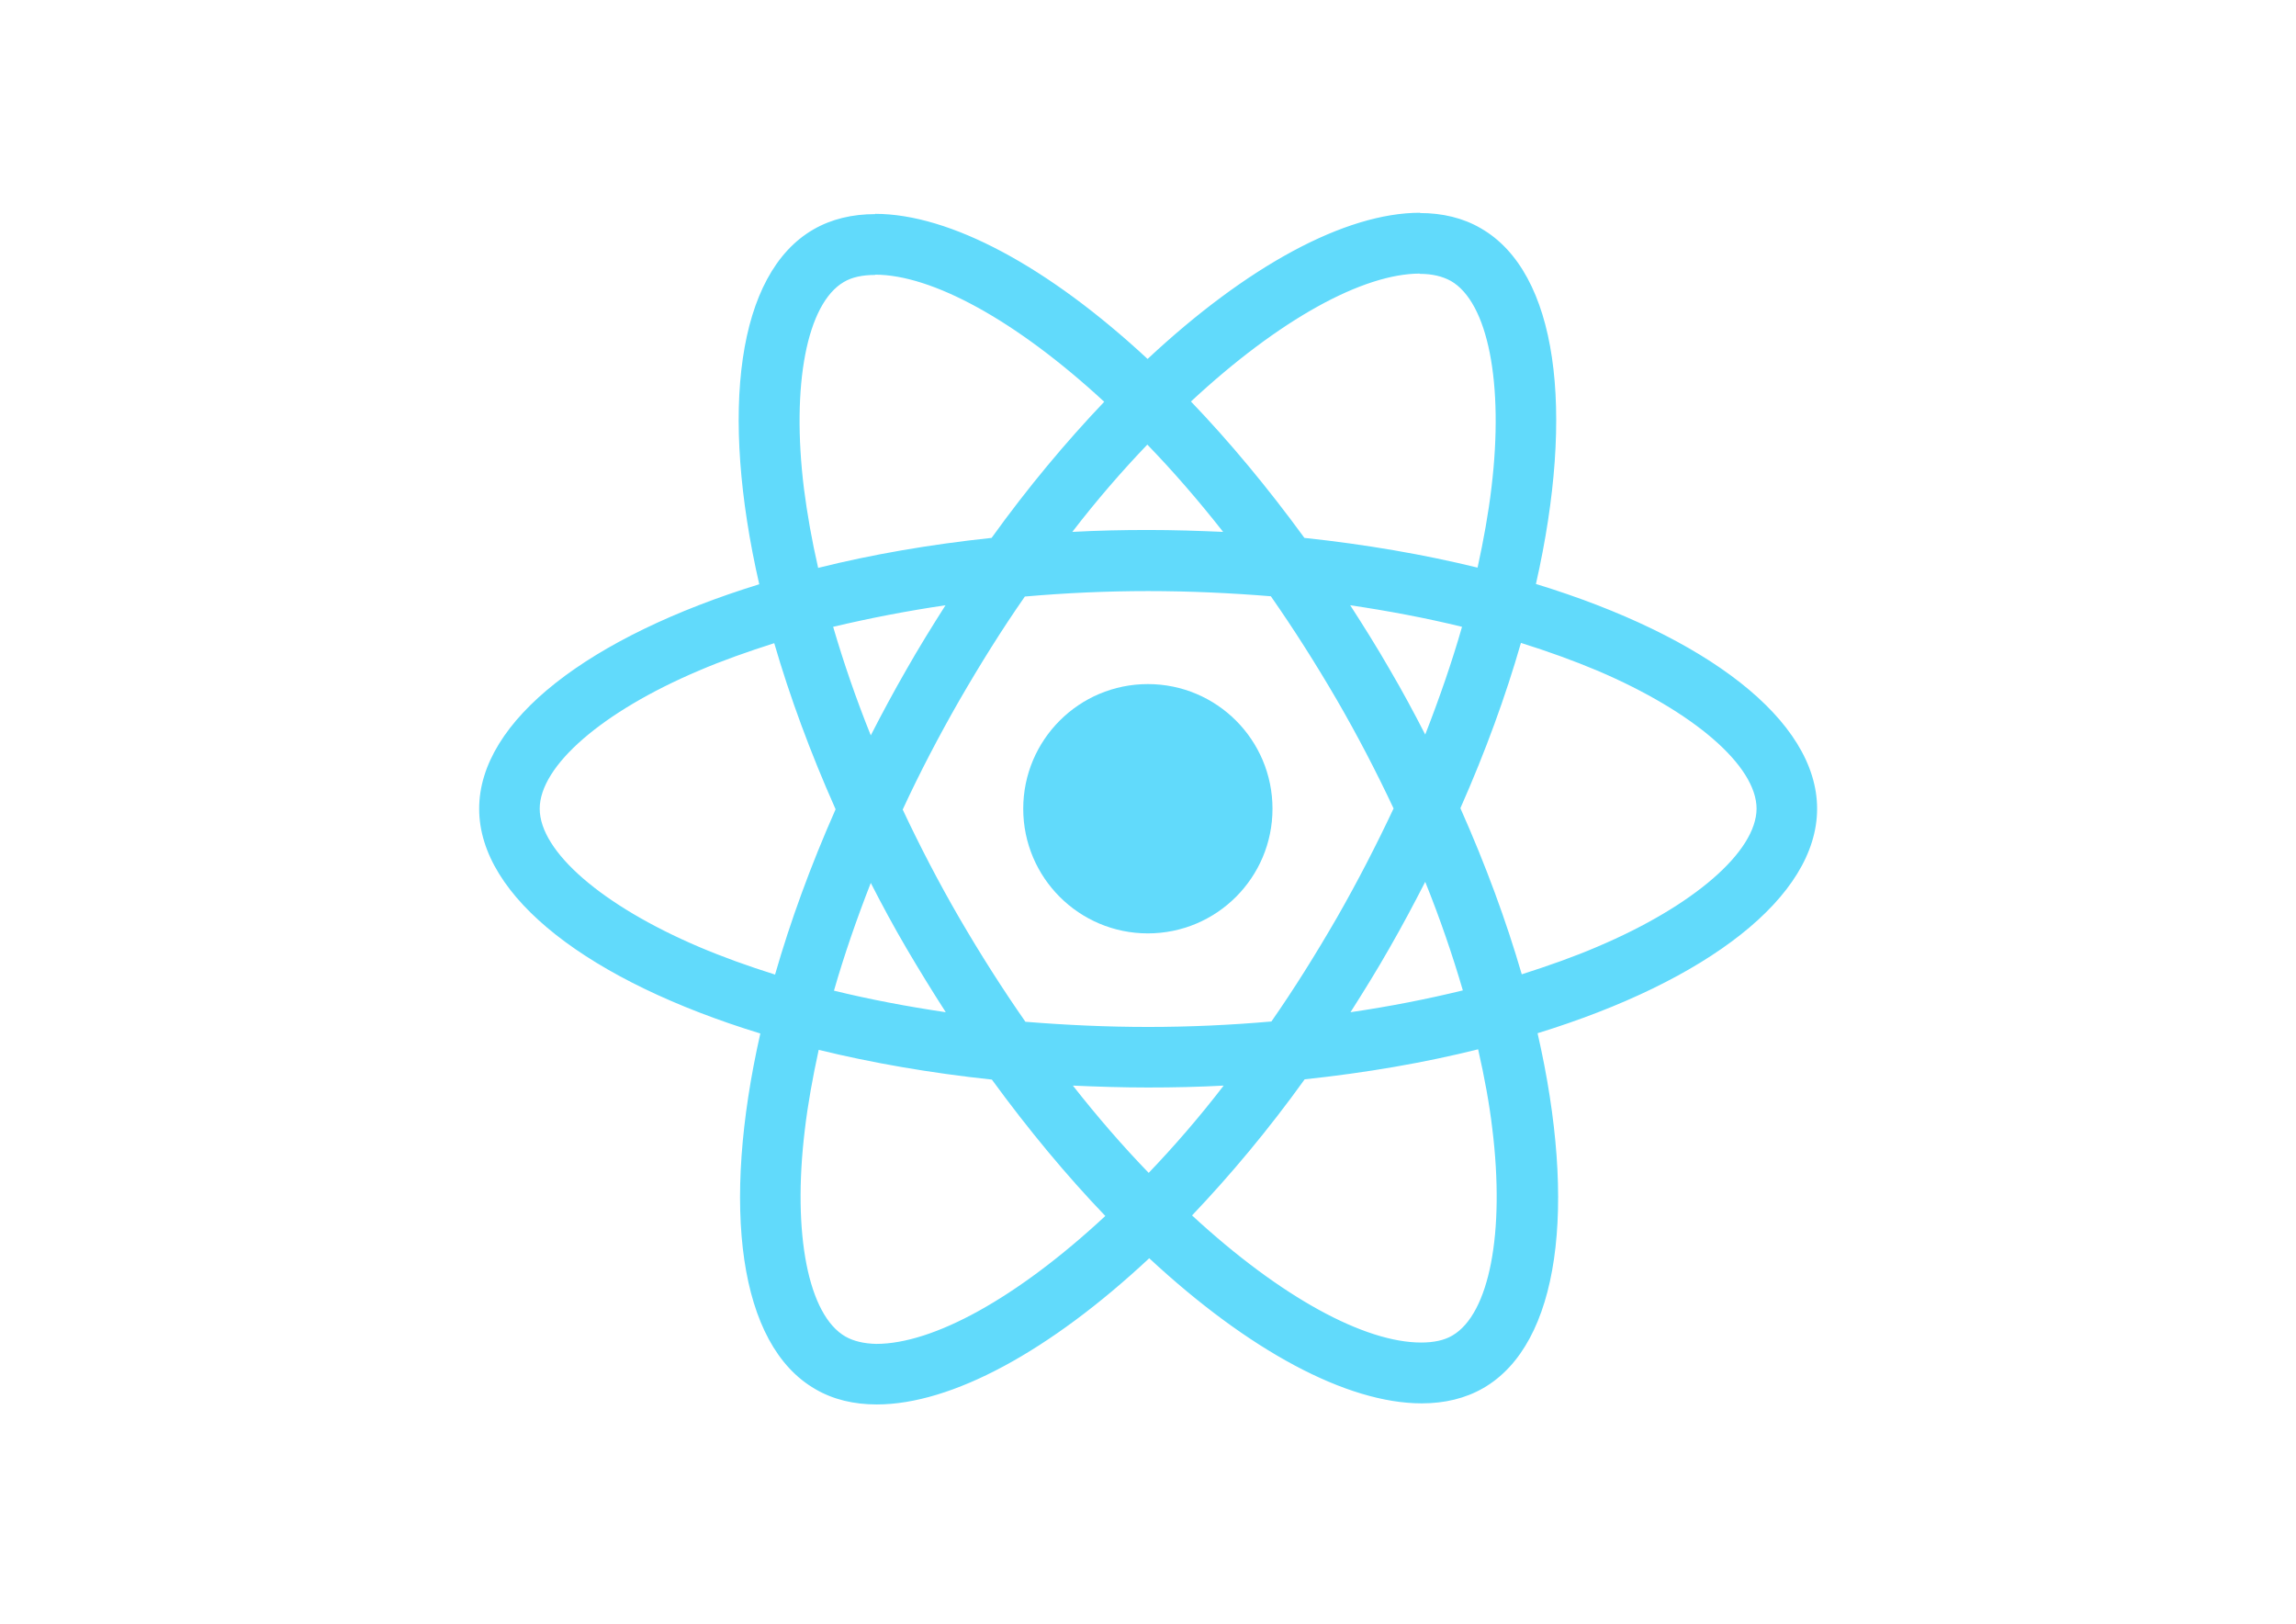
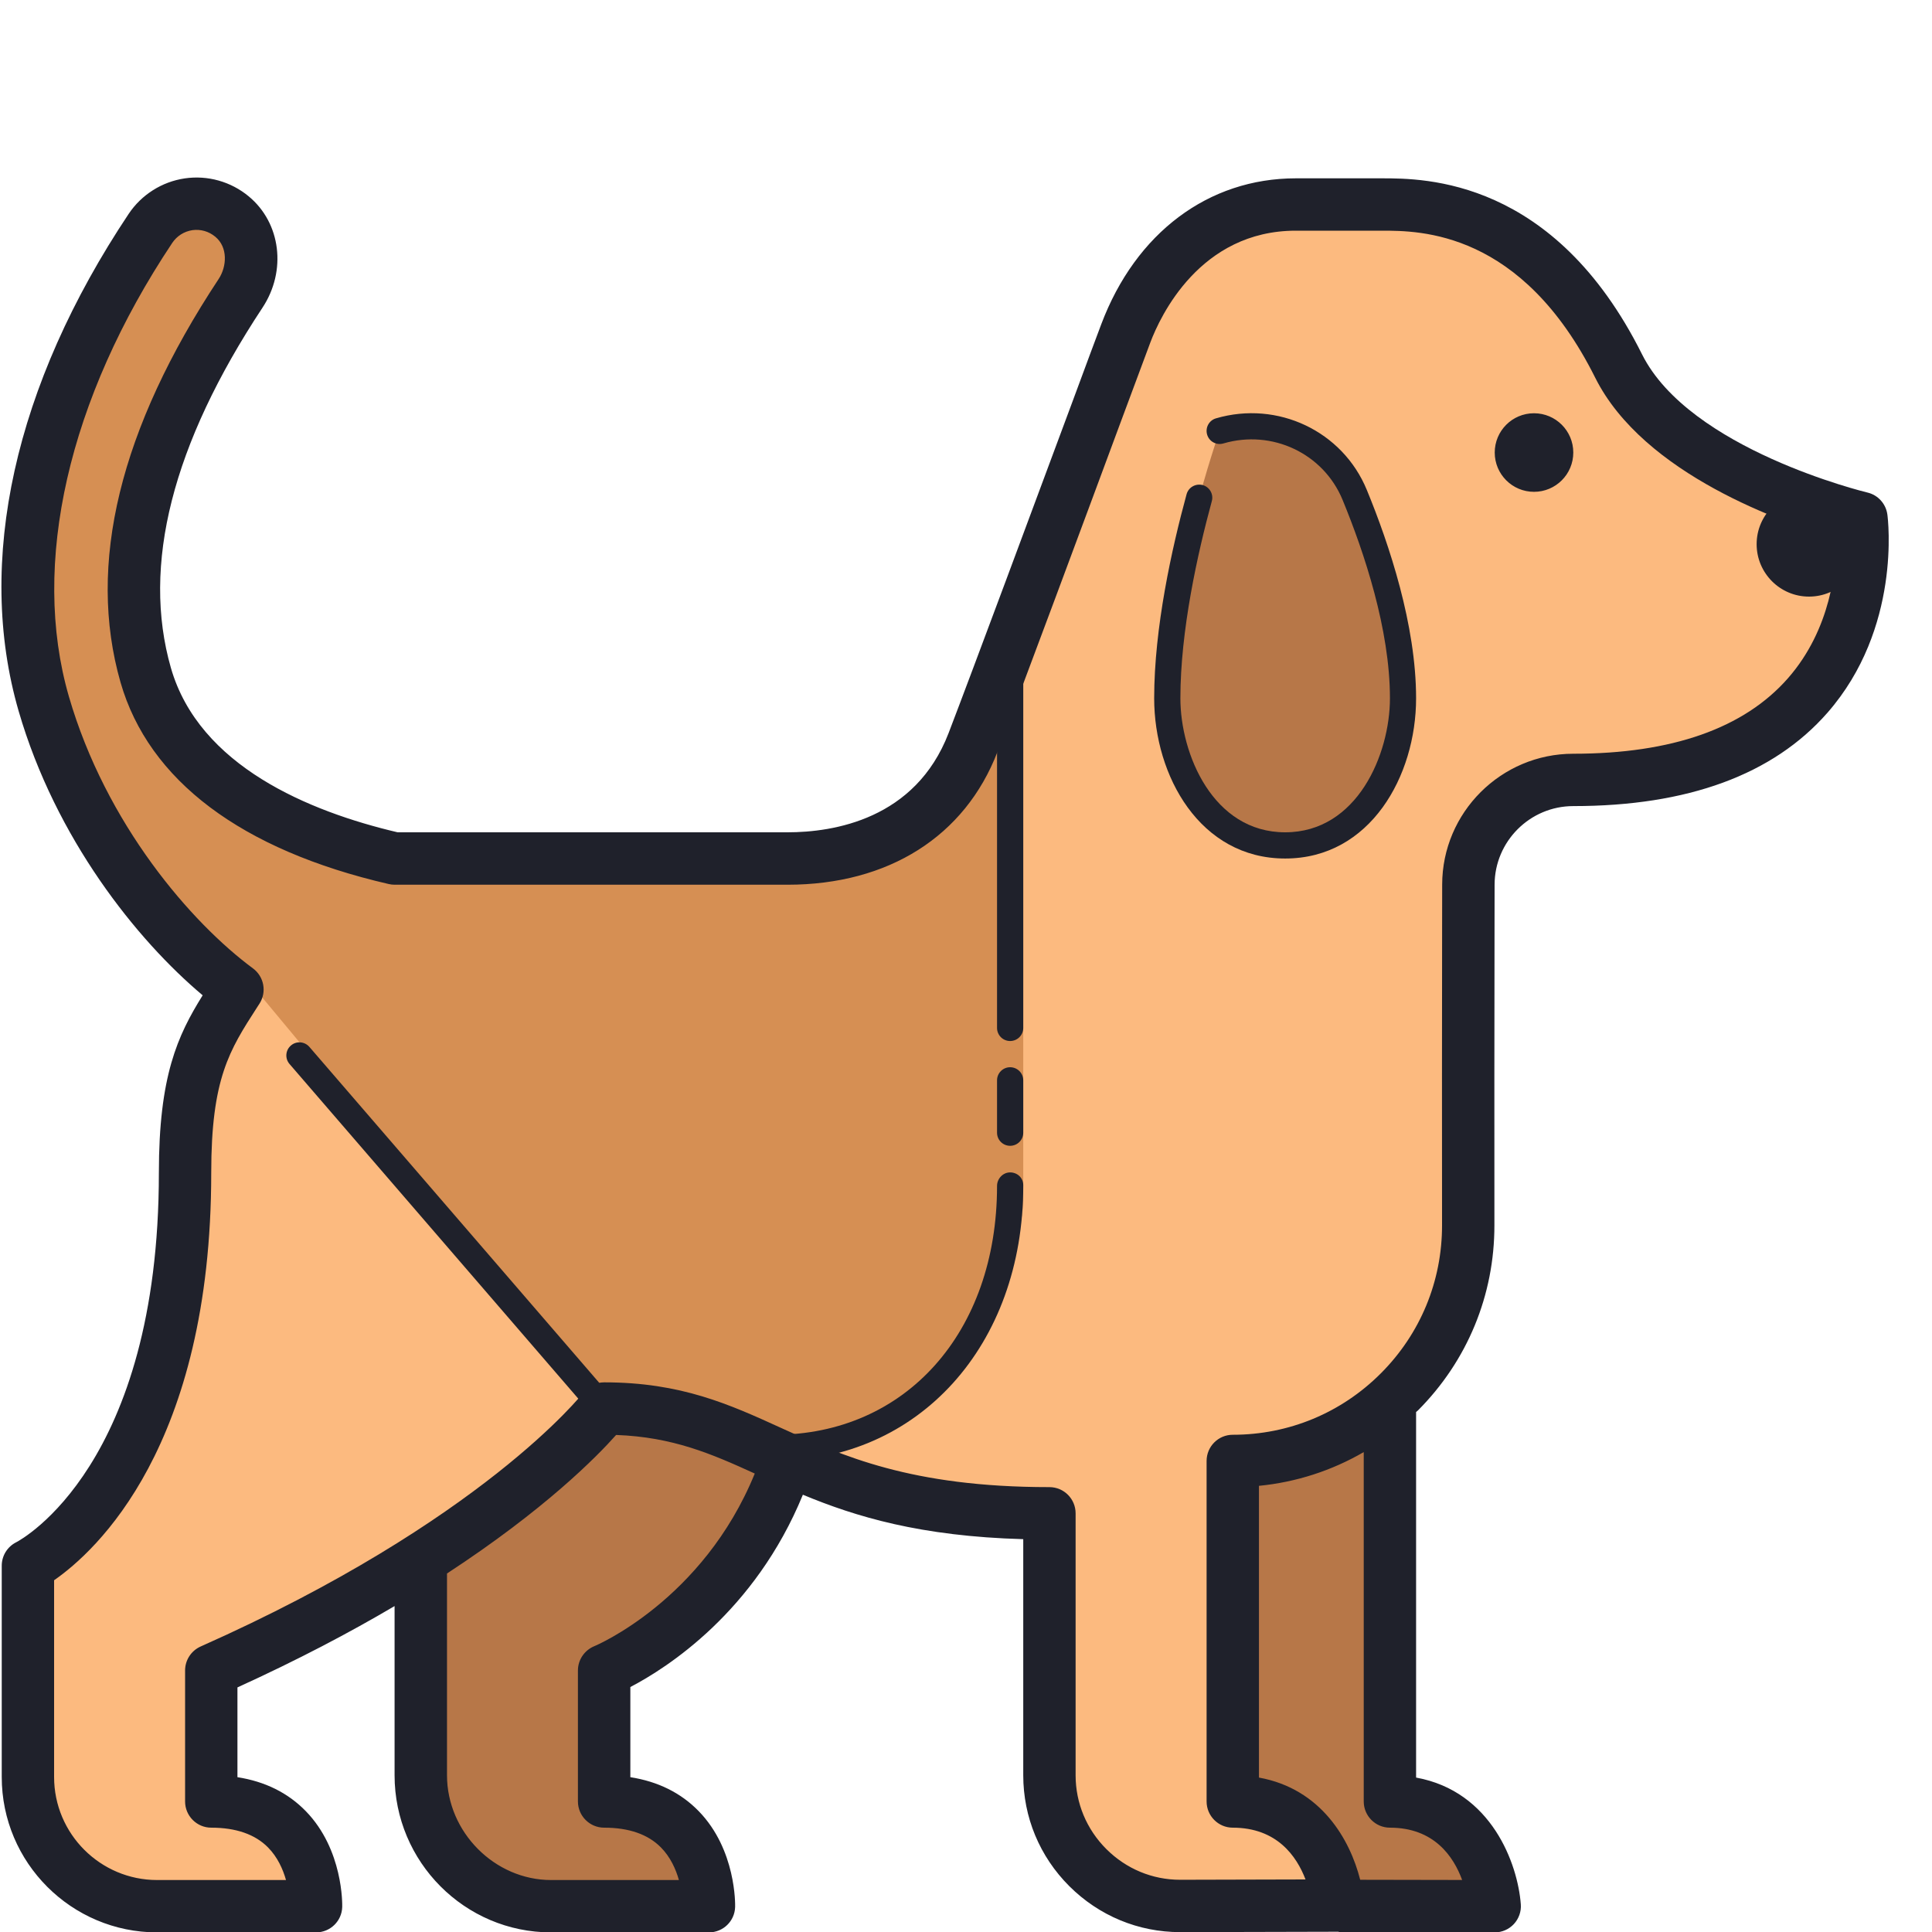
- <svg xmlns="http://www.w3.org/2000/svg" viewBox="0 0 841.9 595.3">
-   <g fill="#61DAFB">
-     <path d="M666.3 296.5c0-32.5-40.7-63.3-103.1-82.4 14.4-63.6 8-114.2-20.2-130.4-6.5-3.8-14.1-5.6-22.4-5.6v22.3c4.6 0 8.3.9 11.4 2.6 13.6 7.8 19.5 37.5 14.9 75.7-1.1 9.4-2.9 19.3-5.1 29.4-19.6-4.8-41-8.5-63.5-10.9-13.5-18.5-27.5-35.3-41.6-50 32.6-30.3 63.2-46.9 84-46.9V78c-27.5 0-63.5 19.6-99.9 53.6-36.4-33.8-72.4-53.2-99.9-53.2v22.3c20.7 0 51.4 16.5 84 46.6-14 14.7-28 31.4-41.3 49.9-22.6 2.4-44 6.1-63.6 11-2.3-10-4-19.7-5.2-29-4.7-38.2 1.1-67.9 14.6-75.8 3-1.8 6.9-2.6 11.5-2.6V78.5c-8.4 0-16 1.8-22.6 5.6-28.1 16.2-34.4 66.7-19.9 130.1-62.2 19.2-102.7 49.9-102.7 82.3 0 32.5 40.7 63.3 103.1 82.4-14.4 63.6-8 114.2 20.2 130.4 6.5 3.8 14.1 5.6 22.5 5.6 27.5 0 63.5-19.6 99.9-53.6 36.4 33.8 72.4 53.2 99.9 53.2 8.4 0 16-1.8 22.6-5.6 28.1-16.2 34.4-66.7 19.9-130.1 62-19.1 102.5-49.9 102.5-82.3zm-130.2-66.7c-3.7 12.9-8.3 26.2-13.5 39.5-4.1-8-8.4-16-13.1-24-4.6-8-9.5-15.8-14.4-23.4 14.2 2.1 27.9 4.7 41 7.9zm-45.8 106.5c-7.8 13.5-15.8 26.3-24.1 38.2-14.9 1.3-30 2-45.2 2-15.1 0-30.2-.7-45-1.9-8.3-11.9-16.4-24.6-24.2-38-7.6-13.1-14.5-26.4-20.8-39.8 6.2-13.4 13.2-26.8 20.7-39.9 7.8-13.5 15.8-26.3 24.1-38.2 14.9-1.3 30-2 45.2-2 15.1 0 30.2.7 45 1.9 8.3 11.9 16.4 24.6 24.2 38 7.6 13.1 14.5 26.4 20.8 39.8-6.3 13.4-13.2 26.8-20.7 39.9zm32.3-13c5.4 13.4 10 26.8 13.8 39.8-13.1 3.2-26.9 5.9-41.2 8 4.9-7.7 9.8-15.6 14.4-23.7 4.6-8 8.9-16.1 13-24.1zM421.2 430c-9.3-9.6-18.6-20.3-27.8-32 9 .4 18.2.7 27.5.7 9.4 0 18.7-.2 27.8-.7-9 11.7-18.3 22.4-27.5 32zm-74.4-58.9c-14.2-2.1-27.9-4.7-41-7.9 3.7-12.9 8.3-26.2 13.5-39.5 4.1 8 8.4 16 13.1 24 4.7 8 9.5 15.8 14.4 23.4zM420.7 163c9.3 9.6 18.6 20.3 27.8 32-9-.4-18.2-.7-27.5-.7-9.4 0-18.7.2-27.8.7 9-11.7 18.3-22.4 27.5-32zm-74 58.9c-4.9 7.7-9.8 15.6-14.4 23.7-4.6 8-8.9 16-13 24-5.4-13.4-10-26.8-13.8-39.8 13.1-3.1 26.9-5.8 41.2-7.9zm-90.5 125.2c-35.4-15.1-58.3-34.9-58.3-50.6 0-15.7 22.9-35.6 58.3-50.6 8.6-3.7 18-7 27.7-10.1 5.7 19.6 13.2 40 22.5 60.9-9.2 20.8-16.6 41.1-22.2 60.6-9.9-3.1-19.3-6.5-28-10.2zM310 490c-13.6-7.8-19.5-37.5-14.9-75.7 1.1-9.4 2.9-19.3 5.1-29.4 19.6 4.8 41 8.5 63.5 10.9 13.5 18.5 27.5 35.3 41.6 50-32.6 30.3-63.2 46.9-84 46.9-4.5-.1-8.3-1-11.3-2.7zm237.2-76.2c4.7 38.2-1.1 67.9-14.6 75.8-3 1.8-6.9 2.6-11.5 2.6-20.7 0-51.4-16.5-84-46.6 14-14.7 28-31.4 41.3-49.9 22.6-2.4 44-6.1 63.6-11 2.3 10.1 4.1 19.8 5.2 29.1zm38.5-66.7c-8.6 3.7-18 7-27.7 10.1-5.7-19.6-13.2-40-22.5-60.9 9.2-20.8 16.6-41.1 22.2-60.6 9.9 3.1 19.3 6.5 28.1 10.2 35.4 15.1 58.3 34.9 58.3 50.6-.1 15.7-23 35.6-58.4 50.6zM320.8 78.4z" />
-     <circle cx="420.9" cy="296.5" r="45.7" />
-     <path d="M520.5 78.1z" />
+ <svg xmlns="http://www.w3.org/2000/svg" xmlns:ns1="http://vectornator.io" height="100%" stroke-miterlimit="10" style="fill-rule:nonzero;clip-rule:evenodd;stroke-linecap:round;stroke-linejoin:round;" version="1.1" viewBox="0 0 30 30" width="100%" xml:space="preserve">
+   <defs />
+   <clipPath id="ArtboardFrame">
+     <rect height="30" width="30" x="0" y="0" />
+   </clipPath>
+   <g clip-path="url(#ArtboardFrame)" id="Layer-1" ns1:layerName="Layer 1">
+     <path d="M11.008 29.6L8.556 29.6C7.449 29.6 6.534 28.672 6.534 27.566L6.534 24.215C8.592 22.901 9.381 21.872 9.381 21.872L12.228 22.686C11.415 25.126 9.381 25.939 9.381 25.939L9.381 27.973C11.053 27.973 11.008 29.6 11.008 29.6ZM23.21 29.6L20.786 29.596L19.407 29.592L19.216 29.592L19.216 22.686C20.058 22.669 20.834 22.364 21.445 21.872L21.583 21.872L21.583 27.973C23.088 27.973 23.21 29.6 23.21 29.6Z" fill="#b77748" fill-rule="nonzero" opacity="1" stroke="none" />
+     <path d="M25.134 5.682C23.952 3.318 22.32 3.175 21.457 3.175L20.121 3.175C18.767 3.175 17.876 4.13 17.481 5.176C17.284 5.7 15.668 10.074 15.108 11.531C14.548 12.987 13.218 13.331 12.228 13.331L7.144 13.331C6.964 13.331 6.127 13.331 6.127 13.331C4.812 13.028 2.786 12.303 2.264 10.484C1.765 8.75 2.304 6.721 3.735 4.555C3.986 4.176 3.953 3.652 3.603 3.362C3.202 3.031 2.617 3.126 2.336 3.547C0.58 6.181 0.071 8.826 0.679 10.927C1.252 12.903 2.584 14.55 3.687 15.364C3.217 16.096 2.874 16.585 2.874 18.212C2.874 23.092 0.433 24.312 0.433 24.312L0.433 27.593C0.433 28.701 1.332 29.6 2.44 29.6L4.907 29.6C4.907 29.6 4.951 27.973 3.28 27.973L3.28 25.939C7.795 23.933 9.381 21.872 9.381 21.872C11.889 21.872 12.282 23.499 16.295 23.499L16.295 27.566C16.295 28.685 17.211 29.598 18.329 29.595L20.783 29.589C20.783 29.589 20.648 27.973 19.143 27.973L19.143 22.686L19.143 22.686C21.164 22.686 22.802 21.046 22.799 19.025C22.797 17.229 22.799 15.545 22.801 13.736C22.802 12.837 23.531 12.111 24.43 12.111L24.43 12.111C29.443 12.111 28.904 8.044 28.904 8.044C28.904 8.044 25.969 7.354 25.134 5.682Z" fill="#fcba7f" fill-rule="nonzero" opacity="1" stroke="none" />
+     <path d="M28.92 8.377C28.92 9.353 28.558 12.111 24.43 12.111C23.531 12.111 22.803 12.839 22.799 13.738C22.799 15.543 22.795 17.227 22.799 19.025C22.799 19.029 22.799 19.029 22.799 19.033C22.799 20.18 22.27 21.201 21.445 21.872C20.834 22.364 20.058 22.669 19.216 22.686L19.142 22.686L19.142 27.973C19.167 27.973 19.191 27.973 19.216 27.977L19.216 29.592L18.329 29.596C17.211 29.6 16.295 28.685 16.295 27.566L16.295 23.499C12.281 23.499 11.891 21.872 9.381 21.872C9.381 21.872 8.592 22.901 6.534 24.215C5.68 24.756 4.606 25.349 3.28 25.939L3.28 27.973C4.952 27.973 4.907 29.6 4.907 29.6L2.438 29.6C1.332 29.6 0.433 28.701 0.433 27.595L0.433 24.312C0.433 24.312 2.874 23.092 2.874 18.212C2.874 16.585 3.215 16.097 3.687 15.364C2.585 14.551 1.251 12.904 0.677 10.927C0.071 8.824 0.58 6.181 2.337 3.545C2.617 3.126 3.203 3.033 3.602 3.362C3.956 3.651 3.988 4.176 3.736 4.554C2.304 6.722 1.767 8.751 2.264 10.484C2.788 12.302 4.814 13.03 6.127 13.331C6.127 13.331 6.965 13.331 7.144 13.331L12.228 13.331C13.217 13.331 14.546 12.985 15.108 11.529C15.669 10.073 17.284 5.701 17.483 5.176C17.873 4.131 18.768 3.175 20.123 3.175L21.457 3.175C22.319 3.175 23.954 3.317 25.134 5.685C25.967 7.352 28.904 8.044 28.904 8.044C28.904 8.044 28.92 8.17 28.92 8.377Z" fill="#fcba7f" fill-rule="nonzero" opacity="1" stroke="none" />
+     <path d="M20.782 29.587L19.407 29.592L19.216 29.592L19.216 27.977C20.651 28.026 20.782 29.587 20.782 29.587Z" fill="#fcba7f" fill-rule="nonzero" opacity="1" stroke="none" />
+     <path d="M15.889 10.484L15.889 18.618C15.889 19.228 15.405 20.729 14.669 21.465C13.932 22.201 13.147 22.482 12.025 22.482C12.025 22.482 9.991 21.669 9.381 21.872L3.793 15.153C2.691 14.339 1.251 12.904 0.677 10.927C0.071 8.824 0.58 6.181 2.337 3.545C2.617 3.126 3.203 3.033 3.602 3.362C3.956 3.651 3.988 4.176 3.736 4.554C2.304 6.722 1.767 8.751 2.264 10.484C2.788 12.302 4.814 13.03 6.127 13.331C6.127 13.331 6.965 13.331 7.144 13.331L12.228 13.331C13.217 13.331 14.546 12.985 15.108 11.529C15.222 11.232 15.38 10.809 15.563 10.325L15.889 10.484Z" fill="#d68f53" fill-rule="nonzero" opacity="1" stroke="none" />
+     <path d="M21.035 7.686C20.699 6.869 19.792 6.442 18.939 6.691C18.939 6.691 18.126 8.975 18.126 10.844C18.126 11.882 18.736 13.128 19.956 13.128C21.176 13.128 21.786 11.882 21.786 10.844C21.786 9.768 21.404 8.58 21.035 7.686Z" fill="#b77748" fill-rule="nonzero" opacity="1" stroke="none" />
+     <path d="M28.09 7.637C27.641 7.637 27.277 8.001 27.277 8.45C27.277 8.899 27.641 9.264 28.09 9.264C28.54 9.264 28.904 8.899 28.904 8.45C28.904 8.001 28.54 7.637 28.09 7.637ZM23.82 6.417C23.483 6.417 23.21 6.69 23.21 7.027C23.21 7.364 23.483 7.637 23.82 7.637C24.157 7.637 24.43 7.364 24.43 7.027C24.43 6.69 24.157 6.417 23.82 6.417ZM19.956 13.331C18.635 13.331 17.922 12.049 17.922 10.843C17.922 9.746 18.196 8.515 18.425 7.675C18.455 7.566 18.566 7.504 18.675 7.532C18.783 7.562 18.847 7.674 18.817 7.782C18.595 8.598 18.329 9.792 18.329 10.843C18.329 11.707 18.834 12.924 19.956 12.924C21.078 12.924 21.583 11.707 21.583 10.843C21.583 9.773 21.183 8.577 20.848 7.763C20.551 7.041 19.754 6.664 18.996 6.886C18.887 6.918 18.775 6.855 18.744 6.748C18.713 6.64 18.774 6.527 18.882 6.496C19.84 6.216 20.848 6.694 21.224 7.608C21.573 8.456 21.989 9.707 21.989 10.843C21.989 12.049 21.277 13.331 19.956 13.331Z" fill="#1f212b" fill-rule="nonzero" opacity="1" stroke="none" />
+     <path d="M29.307 7.99C29.285 7.823 29.161 7.686 28.997 7.648C28.969 7.641 26.236 6.98 25.497 5.501C24.132 2.769 22.119 2.769 21.457 2.769L20.121 2.769C18.765 2.769 17.636 3.615 17.101 5.033C17.044 5.182 16.873 5.642 16.645 6.259C16.077 7.787 15.128 10.344 14.729 11.385C14.213 12.724 12.941 12.924 12.228 12.924L6.174 12.924C4.8 12.601 3.093 11.896 2.654 10.372C2.197 8.779 2.675 6.898 4.075 4.779C4.454 4.206 4.362 3.462 3.862 3.049C3.585 2.819 3.223 2.718 2.869 2.77C2.515 2.822 2.197 3.023 1.998 3.321C0.224 5.981-0.383 8.722 0.289 11.04C0.864 13.022 2.125 14.597 3.147 15.455C2.756 16.083 2.467 16.709 2.467 18.212C2.467 22.742 0.339 23.903 0.252 23.948C0.114 24.017 0.027 24.158 0.027 24.312L0.027 27.593C0.027 28.924 1.109 30.006 2.44 30.006L4.907 30.006C5.128 30.006 5.308 29.831 5.314 29.611C5.315 29.575 5.331 28.722 4.749 28.124C4.472 27.839 4.116 27.663 3.687 27.596L3.687 26.202C4.625 25.775 5.434 25.348 6.127 24.939L6.127 27.566C6.127 28.912 7.217 30.006 8.557 30.006L11.008 30.006C11.229 30.006 11.409 29.831 11.415 29.611C11.416 29.575 11.432 28.722 10.85 28.124C10.573 27.839 10.217 27.663 9.788 27.596L9.788 26.196C10.356 25.9 11.722 25.029 12.467 23.21C13.285 23.55 14.29 23.856 15.889 23.9L15.889 27.566C15.889 28.216 16.143 28.828 16.605 29.289C17.067 29.749 17.677 30.002 18.325 30.002C18.327 30.002 18.328 30.002 18.33 30.002L20.784 29.996C20.785 29.996 20.786 29.995 20.787 29.995L20.787 30.002L23.209 30.006C23.209 30.006 23.209 30.006 23.21 30.006C23.323 30.006 23.43 29.959 23.507 29.877C23.584 29.794 23.624 29.682 23.615 29.57C23.568 28.944 23.163 27.815 21.989 27.602L21.989 21.926C21.998 21.917 22.009 21.909 22.018 21.901C22.785 21.132 23.207 20.11 23.205 19.024C23.203 17.445 23.205 15.952 23.207 14.385L23.208 13.737C23.209 13.065 23.757 12.517 24.43 12.517C26.205 12.517 27.533 12.03 28.376 11.068C29.526 9.755 29.317 8.061 29.307 7.99ZM9.23 25.561C9.076 25.624 8.974 25.773 8.974 25.939L8.974 27.973C8.974 28.197 9.157 28.38 9.381 28.38C9.765 28.38 10.062 28.483 10.263 28.687C10.412 28.838 10.495 29.027 10.542 29.193L8.557 29.193C7.681 29.193 6.941 28.448 6.941 27.566L6.941 24.433C8.459 23.441 9.268 22.619 9.567 22.282C10.449 22.314 11.05 22.576 11.72 22.881C10.917 24.851 9.247 25.555 9.23 25.561ZM21.583 28.38C22.269 28.38 22.571 28.829 22.704 29.192L21.121 29.189C20.964 28.568 20.518 27.777 19.549 27.602L19.549 23.072C20.128 23.015 20.68 22.836 21.176 22.548L21.176 27.973C21.176 28.197 21.358 28.38 21.583 28.38ZM27.764 10.531C27.082 11.309 25.96 11.704 24.43 11.704C23.309 11.704 22.395 12.616 22.394 13.736L22.393 14.383C22.391 15.951 22.39 17.445 22.392 19.025C22.393 19.894 22.056 20.71 21.442 21.325C20.828 21.94 20.011 22.279 19.142 22.279C18.918 22.279 18.736 22.461 18.736 22.686L18.736 27.973C18.736 28.197 18.918 28.38 19.142 28.38C19.828 28.38 20.135 28.824 20.272 29.184L18.329 29.189C18.327 29.189 18.326 29.189 18.325 29.189C17.894 29.189 17.488 29.02 17.18 28.713C16.872 28.406 16.702 27.998 16.702 27.566L16.702 23.499C16.702 23.274 16.52 23.092 16.295 23.092C14.143 23.092 13.073 22.604 12.129 22.173C11.331 21.809 10.577 21.465 9.381 21.465C9.255 21.465 9.136 21.524 9.059 21.624C9.044 21.644 7.485 23.625 3.115 25.567C2.968 25.633 2.874 25.779 2.874 25.939L2.874 27.973C2.874 28.197 3.056 28.38 3.28 28.38C3.664 28.38 3.961 28.483 4.162 28.687C4.311 28.838 4.394 29.027 4.441 29.193L2.44 29.193C1.558 29.193 0.84 28.476 0.84 27.593L0.84 24.538C1.486 24.09 3.28 22.462 3.28 18.212C3.28 16.747 3.563 16.307 3.992 15.642L4.029 15.585C4.145 15.404 4.101 15.165 3.928 15.037C2.97 14.329 1.645 12.799 1.069 10.813C0.475 8.76 1.06 6.194 2.674 3.773C2.747 3.664 2.858 3.594 2.987 3.574C3.115 3.556 3.242 3.592 3.343 3.676C3.54 3.838 3.524 4.136 3.396 4.331C1.859 6.657 1.346 8.765 1.872 10.597C2.31 12.118 3.749 13.2 6.035 13.727C6.066 13.734 6.096 13.738 6.127 13.738L12.228 13.738C13.796 13.738 14.984 12.986 15.488 11.676C15.889 10.632 16.84 8.071 17.407 6.541C17.636 5.927 17.806 5.468 17.862 5.319C18.015 4.912 18.633 3.582 20.121 3.582L21.457 3.582C22.051 3.582 23.629 3.582 24.77 5.864C25.523 7.372 27.711 8.127 28.515 8.36C28.518 8.813 28.434 9.766 27.764 10.531Z" fill="#1f212b" fill-rule="nonzero" opacity="1" stroke="none" />
+     <path d="M12.025 22.686C11.913 22.686 11.822 22.594 11.822 22.482C11.822 22.37 11.913 22.279 12.025 22.279C14.06 22.279 15.482 20.69 15.482 18.415C15.482 18.303 15.573 18.205 15.685 18.205C15.798 18.205 15.889 18.29 15.889 18.402L15.889 18.415C15.889 20.889 14.264 22.686 12.025 22.686ZM15.685 17.792C15.573 17.792 15.482 17.701 15.482 17.589L15.482 16.775C15.482 16.663 15.573 16.572 15.685 16.572C15.798 16.572 15.889 16.663 15.889 16.775L15.889 17.589C15.889 17.701 15.798 17.792 15.685 17.792ZM15.685 16.165C15.573 16.165 15.482 16.074 15.482 15.962L15.482 10.28C15.482 10.168 15.573 10.077 15.685 10.077C15.798 10.077 15.889 10.168 15.889 10.28L15.889 15.962C15.889 16.074 15.798 16.165 15.685 16.165Z" fill="#1f212b" fill-rule="nonzero" opacity="1" stroke="none" />
+     <path d="M9.381 22.075C9.324 22.075 9.267 22.051 9.227 22.005L4.496 16.522C4.422 16.437 4.432 16.308 4.517 16.235C4.601 16.161 4.73 16.171 4.804 16.256L9.535 21.739C9.609 21.824 9.599 21.953 9.514 22.026C9.476 22.059 9.428 22.075 9.381 22.075Z" fill="#1f212b" fill-rule="nonzero" opacity="1" stroke="none" />
  </g>
</svg>
